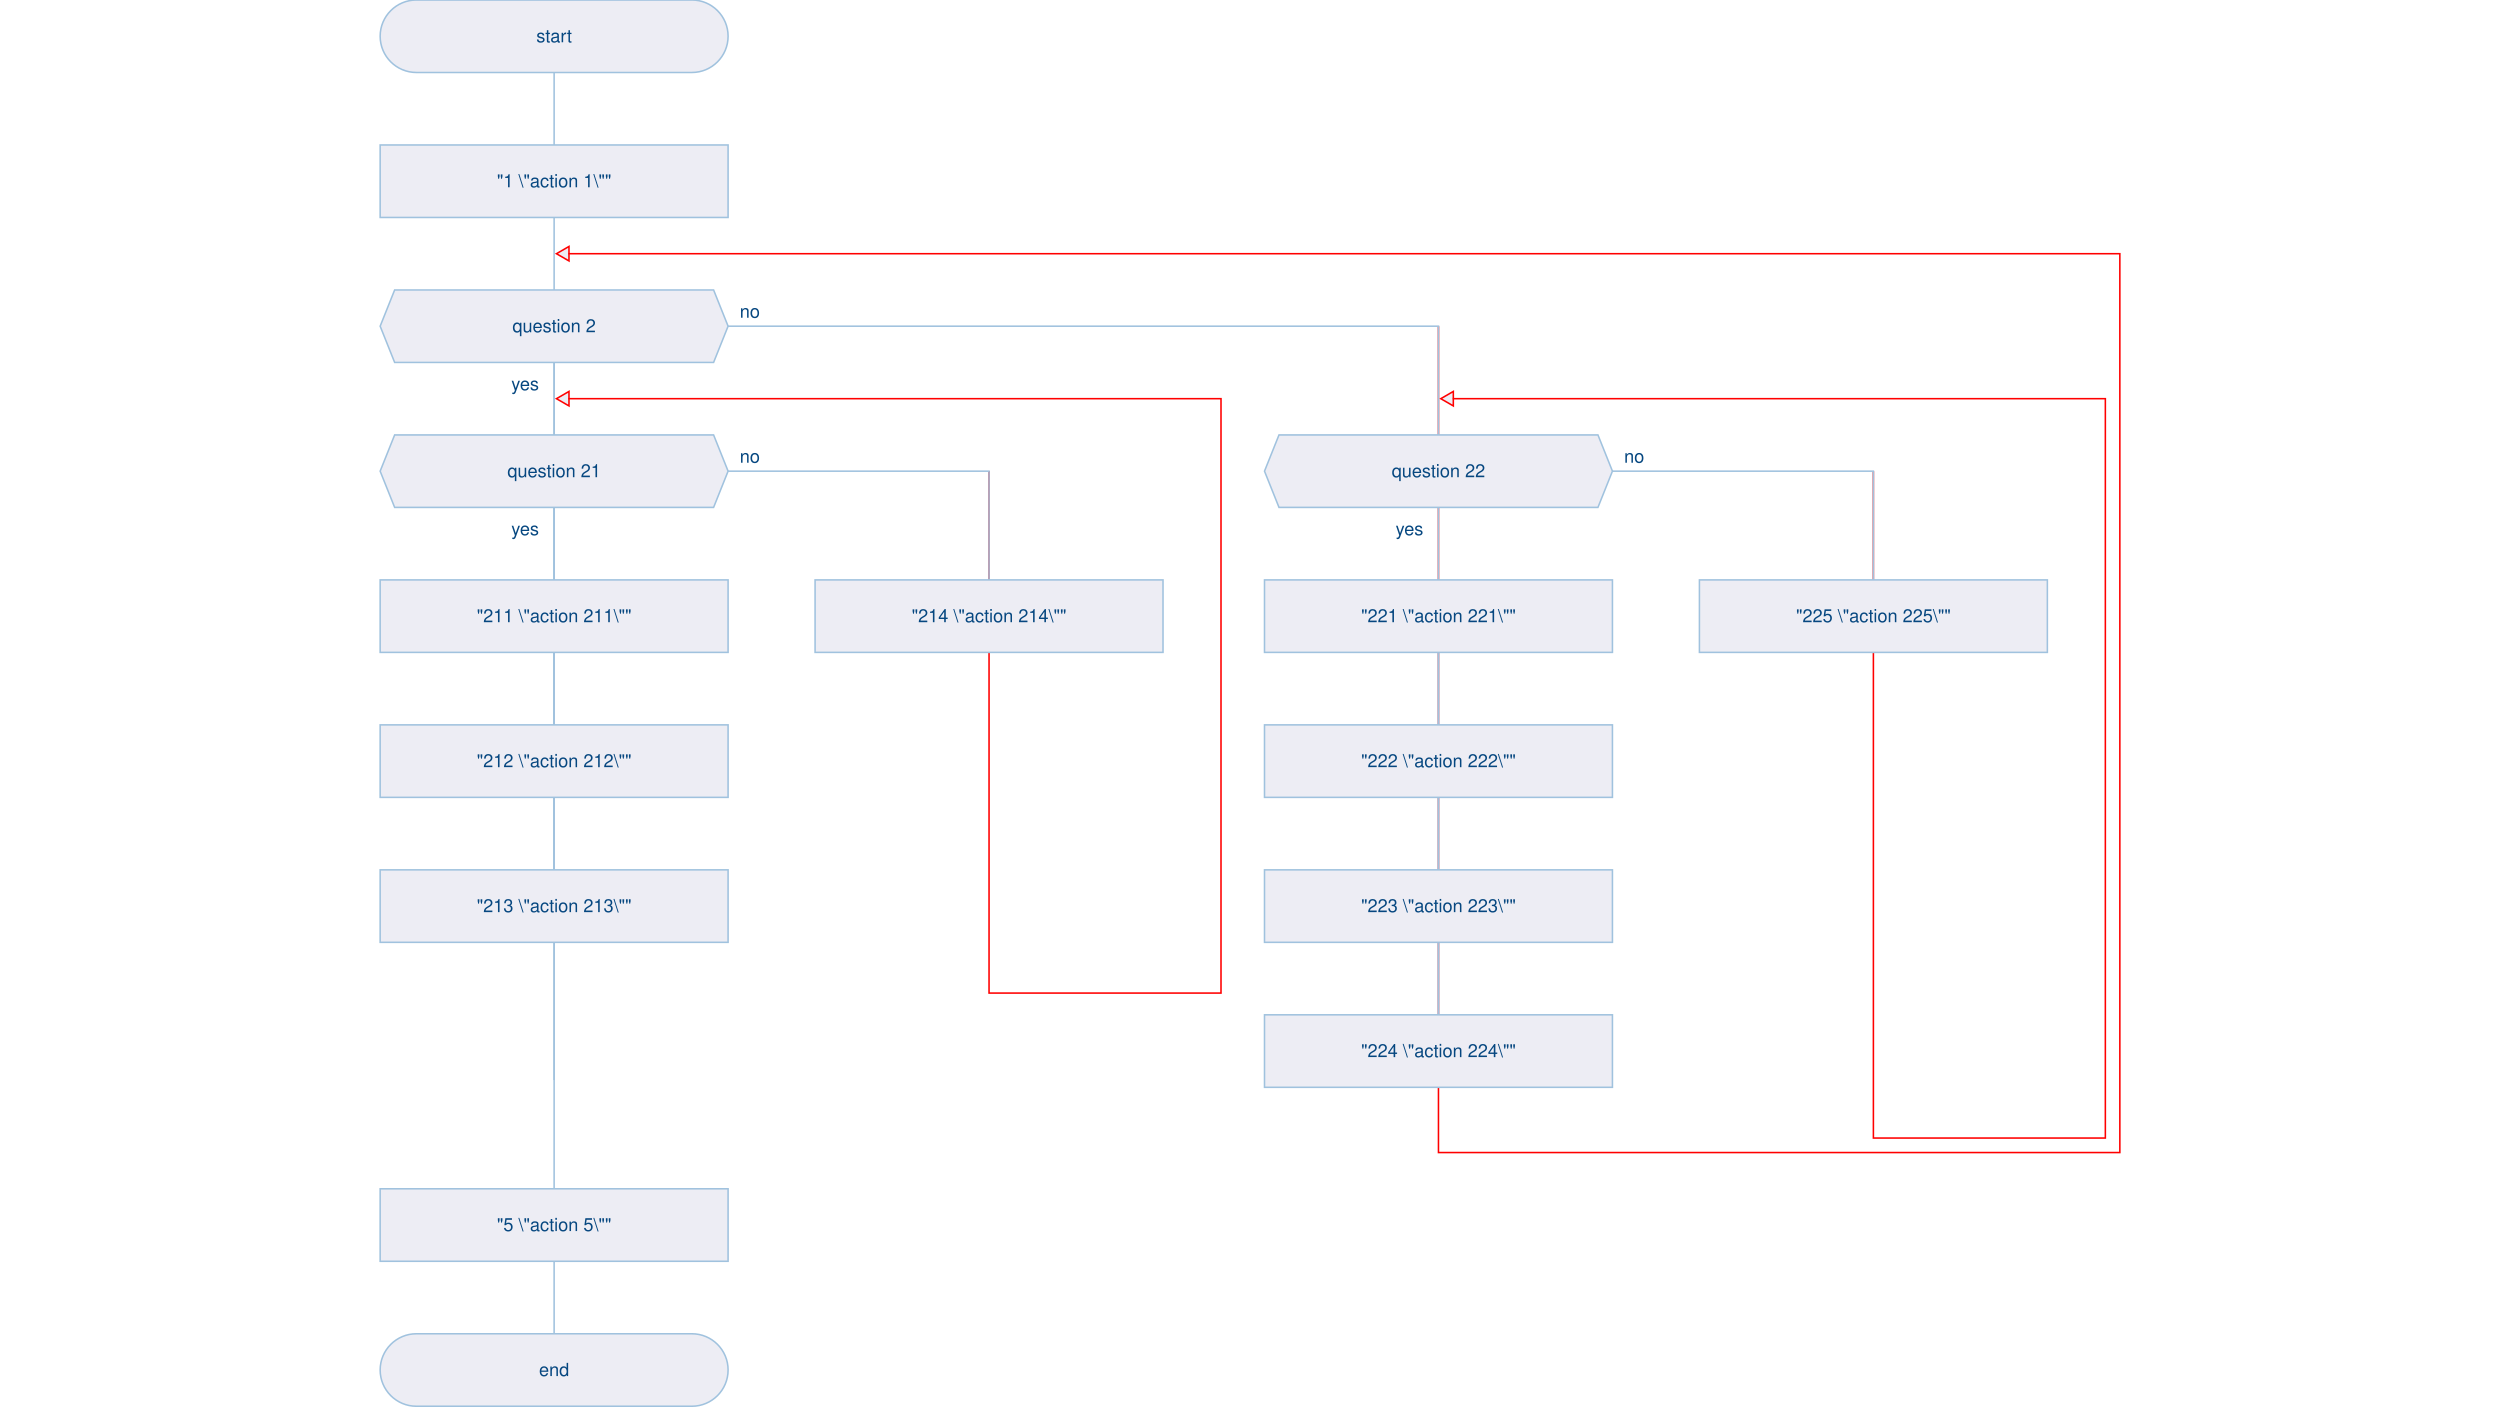
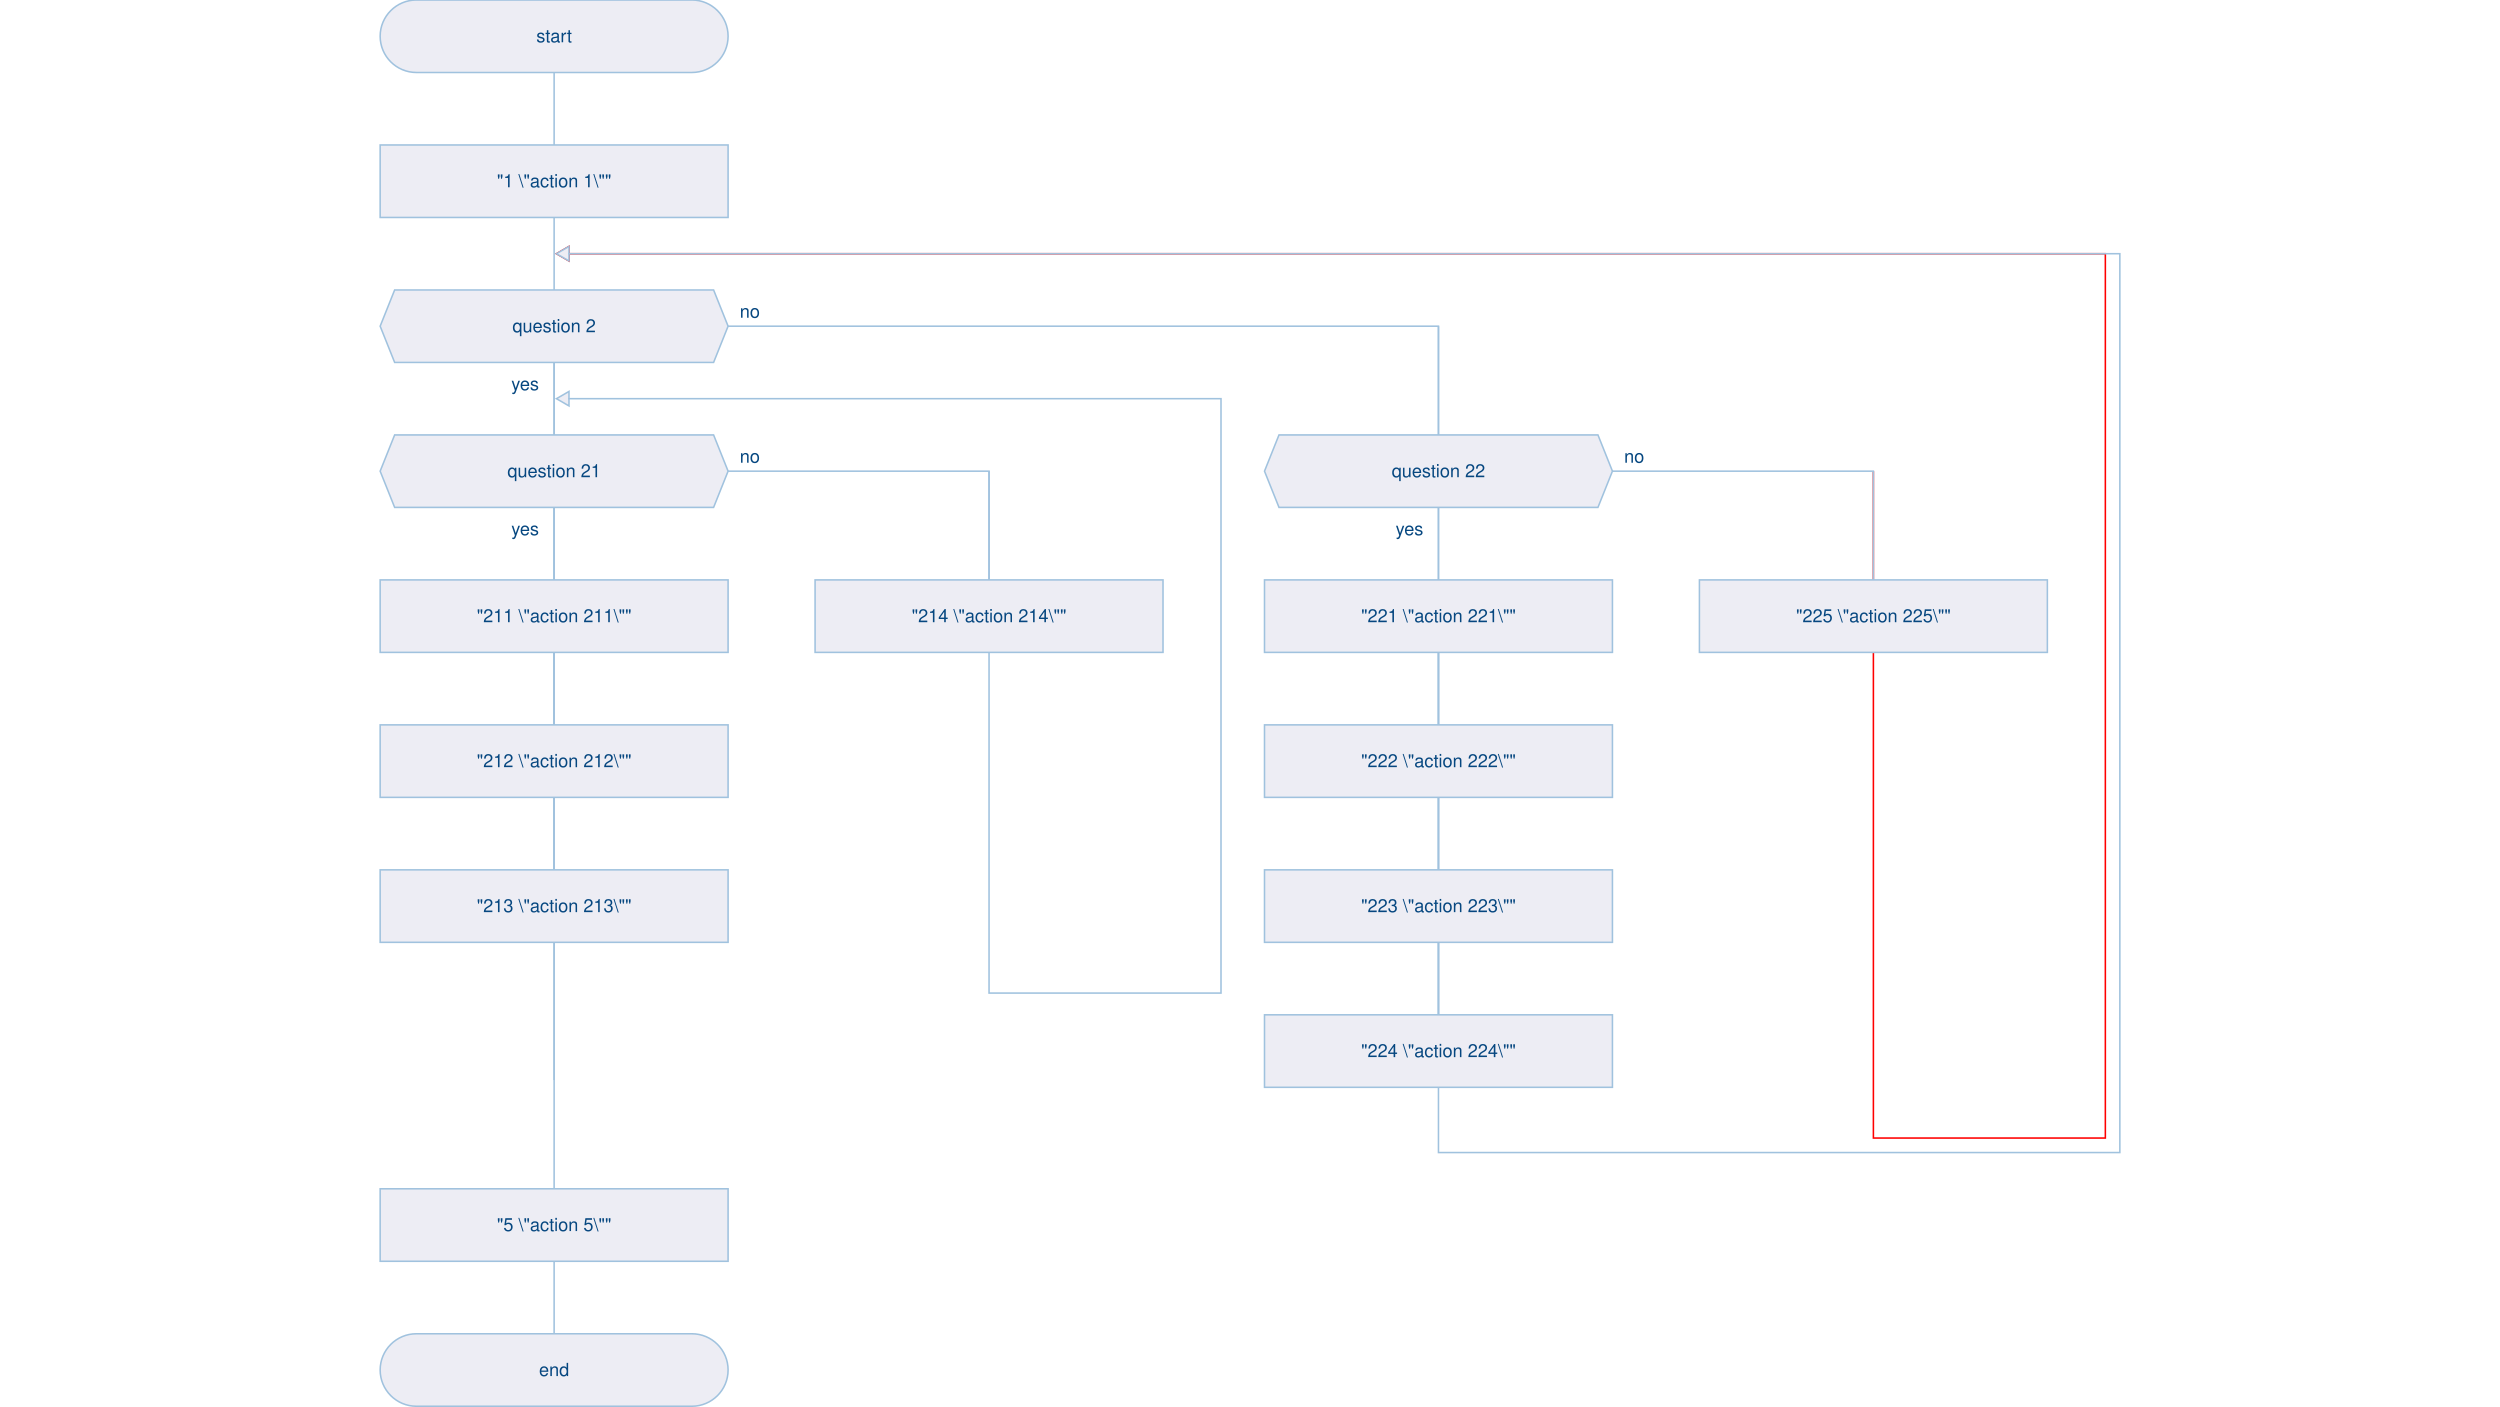
<svg xmlns="http://www.w3.org/2000/svg" font-size="1" viewBox="0.0 0.0 1920.0 1080.0" stroke="rgb(0,0,0)" width="1920" stroke-opacity="1" height="1080" version="1.1">
  <defs />
-   <g stroke-linejoin="miter" fill-opacity="1.0" fill="rgb(237,237,244)" stroke="rgb(255,0,0)" stroke-linecap="butt" stroke-miterlimit="10.0" stroke-opacity="1.0" stroke-width="1.201">
+   <g stroke-linejoin="miter" fill-opacity="1.0" fill="rgb(237,237,244)" stroke="rgb(160,194,222)" stroke-linecap="butt" stroke-miterlimit="10.0" stroke-opacity="1.0" stroke-width="1.201">
    <path d="M 436.976,300.619 l -9.642,5.567 l 9.642,5.567 Z" />
  </g>
-   <g stroke-linejoin="miter" fill-opacity="0.0" fill="rgb(0,0,0)" stroke="rgb(255,0,0)" stroke-linecap="butt" stroke-miterlimit="10.0" stroke-opacity="1.0" stroke-width="1.201">
+   <g stroke-linejoin="miter" fill-opacity="0.0" fill="rgb(0,0,0)" stroke="rgb(160,194,222)" stroke-linecap="butt" stroke-miterlimit="10.0" stroke-opacity="1.0" stroke-width="1.201">
    <path d="M 759.588,361.856 v 400.825 h 178.144 v -456.495 h -501.187 " />
-   </g>
-   <g stroke-linejoin="miter" fill-opacity="1.0" fill="rgb(237,237,244)" stroke="rgb(255,0,0)" stroke-linecap="butt" stroke-miterlimit="10.0" stroke-opacity="1.0" stroke-width="1.201">
-     <path d="M 1116.151,300.619 l -9.642,5.567 l 9.642,5.567 Z" />
-   </g>
-   <g stroke-linejoin="miter" fill-opacity="0.0" fill="rgb(0,0,0)" stroke="rgb(255,0,0)" stroke-linecap="butt" stroke-miterlimit="10.0" stroke-opacity="1.0" stroke-width="1.201">
-     <path d="M 1438.763,361.856 v 512.165 h 178.144 v -567.835 h -501.187 " />
  </g>
  <g stroke-linejoin="miter" fill-opacity="1.0" fill="rgb(237,237,244)" stroke="rgb(255,0,0)" stroke-linecap="butt" stroke-miterlimit="10.0" stroke-opacity="1.0" stroke-width="1.201">
    <path d="M 436.976,189.278 l -9.642,5.567 l 9.642,5.567 Z" />
  </g>
  <g stroke-linejoin="miter" fill-opacity="0.0" fill="rgb(0,0,0)" stroke="rgb(255,0,0)" stroke-linecap="butt" stroke-miterlimit="10.0" stroke-opacity="1.0" stroke-width="1.201">
+     <path d="M 1438.763,361.856 v 512.165 h 178.144 v -679.175 h -1180.362 " />
+   </g>
+   <g stroke-linejoin="miter" fill-opacity="1.0" fill="rgb(237,237,244)" stroke="rgb(160,194,222)" stroke-linecap="butt" stroke-miterlimit="10.0" stroke-opacity="1.0" stroke-width="1.201">
+     <path d="M 436.976,189.278 l -9.642,5.567 l 9.642,5.567 Z" />
+   </g>
+   <g stroke-linejoin="miter" fill-opacity="0.0" fill="rgb(0,0,0)" stroke="rgb(160,194,222)" stroke-linecap="butt" stroke-miterlimit="10.0" stroke-opacity="1.0" stroke-width="1.201">
    <path d="M 1104.742,250.516 v 634.639 h 523.299 v -690.309 h -1191.496 " />
  </g>
  <g stroke-linejoin="miter" fill-opacity="0.0" fill="rgb(0,0,0)" stroke="rgb(160,194,222)" stroke-linecap="butt" stroke-miterlimit="10.0" stroke-opacity="1.0" stroke-width="1.201">
    <path d="M 425.567,139.175 v -111.34 " />
  </g>
  <g stroke-linejoin="miter" fill-opacity="0.0" fill="rgb(0,0,0)" stroke="rgb(160,194,222)" stroke-linecap="butt" stroke-miterlimit="10.0" stroke-opacity="1.0" stroke-width="1.201">
    <path d="M 425.567,250.516 v -111.34 " />
  </g>
  <g stroke-linejoin="miter" fill-opacity="0.0" fill="rgb(0,0,0)" stroke="rgb(160,194,222)" stroke-linecap="butt" stroke-miterlimit="10.0" stroke-opacity="1.0" stroke-width="1.201">
    <path d="M 425.567,940.825 v -690.309 " />
  </g>
  <g stroke-linejoin="miter" fill-opacity="0.0" fill="rgb(0,0,0)" stroke="rgb(160,194,222)" stroke-linecap="butt" stroke-miterlimit="10.0" stroke-opacity="1.0" stroke-width="1.201">
    <path d="M 425.567,1052.165 v -111.34 " />
  </g>
  <g stroke-linejoin="miter" fill-opacity="1.0" fill="rgb(237,237,244)" stroke="rgb(160,194,222)" stroke-linecap="butt" stroke-miterlimit="10.0" stroke-opacity="1.0" stroke-width="1.201">
    <path d="M 559.175,1052.165 h 0 c 0,-15.373 -12.462,-27.835 -27.835 -27.835h -211.546 c -15.373,-0 -27.835,12.462 -27.835 27.835h 0 c -0,15.373 12.462,27.835 27.835 27.835h 211.546 c 15.373,0 27.835,-12.462 27.835 -27.835Z" />
  </g>
  <g stroke-linejoin="miter" fill-opacity="1.0" font-size="13.918px" fill="rgb(6,71,128)" stroke="rgb(0,0,0)" font-weight="300" font-family="helvetica" stroke-linecap="butt" stroke-miterlimit="10.0" stroke-opacity="1.0" stroke-width="4.805">
    <text transform="matrix(1,0,0,1,425.567,1052.165)" stroke="none" dominant-baseline="middle" text-anchor="middle">end</text>
  </g>
  <g stroke-linejoin="miter" fill-opacity="1.0" fill="rgb(237,237,244)" stroke="rgb(160,194,222)" stroke-linecap="butt" stroke-miterlimit="10.0" stroke-opacity="1.0" stroke-width="1.201">
    <path d="M 559.175,968.66 l -0,-55.67 h -267.216 l -0,55.67 Z" />
  </g>
  <g stroke-linejoin="miter" fill-opacity="1.0" font-size="13.918px" fill="rgb(6,71,128)" stroke="rgb(0,0,0)" font-weight="300" font-family="helvetica" stroke-linecap="butt" stroke-miterlimit="10.0" stroke-opacity="1.0" stroke-width="4.805">
    <text transform="matrix(1,0,0,1,425.567,940.8247)" stroke="none" dominant-baseline="middle" text-anchor="middle">"5 \"action 5\""</text>
  </g>
  <g stroke-linejoin="miter" fill-opacity="0.0" fill="rgb(0,0,0)" stroke="rgb(160,194,222)" stroke-linecap="butt" stroke-miterlimit="10.0" stroke-opacity="1.0" stroke-width="1.201">
    <path d="M 1104.742,361.856 v -111.34 h -679.175 " />
  </g>
  <g stroke-linejoin="miter" fill-opacity="0.0" fill="rgb(0,0,0)" stroke="rgb(160,194,222)" stroke-linecap="butt" stroke-miterlimit="10.0" stroke-opacity="1.0" stroke-width="1.201">
    <path d="M 425.567,829.485 v -467.629 " />
  </g>
  <g stroke-linejoin="miter" fill-opacity="0.0" fill="rgb(0,0,0)" stroke="rgb(160,194,222)" stroke-linecap="butt" stroke-miterlimit="10.0" stroke-opacity="1.0" stroke-width="1.201">
    <path d="M 425.567,361.856 v -111.34 " />
  </g>
  <g stroke-linejoin="miter" fill-opacity="0.0" fill="rgb(0,0,0)" stroke="rgb(160,194,222)" stroke-linecap="butt" stroke-miterlimit="10.0" stroke-opacity="1.0" stroke-width="1.201">
    <path d="M 1438.763,473.196 v -111.34 h -334.021 " />
  </g>
  <g stroke-linejoin="miter" fill-opacity="0.0" fill="rgb(0,0,0)" stroke="rgb(160,194,222)" stroke-linecap="butt" stroke-miterlimit="10.0" stroke-opacity="1.0" stroke-width="1.201">
    <path d="M 1104.742,818.351 v -345.155 " />
  </g>
  <g stroke-linejoin="miter" fill-opacity="0.0" fill="rgb(0,0,0)" stroke="rgb(160,194,222)" stroke-linecap="butt" stroke-miterlimit="10.0" stroke-opacity="1.0" stroke-width="1.201">
    <path d="M 1104.742,473.196 v -111.34 " />
  </g>
  <g stroke-linejoin="miter" fill-opacity="1.0" fill="rgb(237,237,244)" stroke="rgb(160,194,222)" stroke-linecap="butt" stroke-miterlimit="10.0" stroke-opacity="1.0" stroke-width="1.201">
    <path d="M 1572.371,501.031 l -0,-55.67 h -267.216 l -0,55.67 Z" />
  </g>
  <g stroke-linejoin="miter" fill-opacity="1.0" font-size="13.918px" fill="rgb(6,71,128)" stroke="rgb(0,0,0)" font-weight="300" font-family="helvetica" stroke-linecap="butt" stroke-miterlimit="10.0" stroke-opacity="1.0" stroke-width="4.805">
    <text transform="matrix(1,0,0,1,1438.763,473.1959)" stroke="none" dominant-baseline="middle" text-anchor="middle">"225 \"action 225\""</text>
  </g>
  <g stroke-linejoin="miter" fill-opacity="0.0" fill="rgb(0,0,0)" stroke="rgb(160,194,222)" stroke-linecap="butt" stroke-miterlimit="10.0" stroke-opacity="1.0" stroke-width="1.201">
    <path d="M 1104.742,584.536 v -111.34 " />
  </g>
  <g stroke-linejoin="miter" fill-opacity="0.0" fill="rgb(0,0,0)" stroke="rgb(160,194,222)" stroke-linecap="butt" stroke-miterlimit="10.0" stroke-opacity="1.0" stroke-width="1.201">
    <path d="M 1104.742,695.876 v -111.34 " />
  </g>
  <g stroke-linejoin="miter" fill-opacity="0.0" fill="rgb(0,0,0)" stroke="rgb(160,194,222)" stroke-linecap="butt" stroke-miterlimit="10.0" stroke-opacity="1.0" stroke-width="1.201">
    <path d="M 1104.742,807.216 v -111.34 " />
  </g>
  <g stroke-linejoin="miter" fill-opacity="1.0" fill="rgb(237,237,244)" stroke="rgb(160,194,222)" stroke-linecap="butt" stroke-miterlimit="10.0" stroke-opacity="1.0" stroke-width="1.201">
    <path d="M 1238.351,835.052 l -0,-55.67 h -267.216 l -0,55.67 Z" />
  </g>
  <g stroke-linejoin="miter" fill-opacity="1.0" font-size="13.918px" fill="rgb(6,71,128)" stroke="rgb(0,0,0)" font-weight="300" font-family="helvetica" stroke-linecap="butt" stroke-miterlimit="10.0" stroke-opacity="1.0" stroke-width="4.805">
    <text transform="matrix(1,0,0,1,1104.742,807.2165)" stroke="none" dominant-baseline="middle" text-anchor="middle">"224 \"action 224\""</text>
  </g>
  <g stroke-linejoin="miter" fill-opacity="1.0" fill="rgb(237,237,244)" stroke="rgb(160,194,222)" stroke-linecap="butt" stroke-miterlimit="10.0" stroke-opacity="1.0" stroke-width="1.201">
    <path d="M 1238.351,723.711 l -0,-55.67 h -267.216 l -0,55.67 Z" />
  </g>
  <g stroke-linejoin="miter" fill-opacity="1.0" font-size="13.918px" fill="rgb(6,71,128)" stroke="rgb(0,0,0)" font-weight="300" font-family="helvetica" stroke-linecap="butt" stroke-miterlimit="10.0" stroke-opacity="1.0" stroke-width="4.805">
    <text transform="matrix(1,0,0,1,1104.742,695.8763)" stroke="none" dominant-baseline="middle" text-anchor="middle">"223 \"action 223\""</text>
  </g>
  <g stroke-linejoin="miter" fill-opacity="1.0" fill="rgb(237,237,244)" stroke="rgb(160,194,222)" stroke-linecap="butt" stroke-miterlimit="10.0" stroke-opacity="1.0" stroke-width="1.201">
    <path d="M 1238.351,612.371 l -0,-55.67 h -267.216 l -0,55.67 Z" />
  </g>
  <g stroke-linejoin="miter" fill-opacity="1.0" font-size="13.918px" fill="rgb(6,71,128)" stroke="rgb(0,0,0)" font-weight="300" font-family="helvetica" stroke-linecap="butt" stroke-miterlimit="10.0" stroke-opacity="1.0" stroke-width="4.805">
    <text transform="matrix(1,0,0,1,1104.742,584.5361)" stroke="none" dominant-baseline="middle" text-anchor="middle">"222 \"action 222\""</text>
  </g>
  <g stroke-linejoin="miter" fill-opacity="1.0" fill="rgb(237,237,244)" stroke="rgb(160,194,222)" stroke-linecap="butt" stroke-miterlimit="10.0" stroke-opacity="1.0" stroke-width="1.201">
    <path d="M 1238.351,501.031 l -0,-55.67 h -267.216 l -0,55.67 Z" />
  </g>
  <g stroke-linejoin="miter" fill-opacity="1.0" font-size="13.918px" fill="rgb(6,71,128)" stroke="rgb(0,0,0)" font-weight="300" font-family="helvetica" stroke-linecap="butt" stroke-miterlimit="10.0" stroke-opacity="1.0" stroke-width="4.805">
    <text transform="matrix(1,0,0,1,1104.742,473.1959)" stroke="none" dominant-baseline="middle" text-anchor="middle">"221 \"action 221\""</text>
  </g>
  <g stroke-linejoin="miter" fill-opacity="1.0" font-size="13.918px" fill="rgb(6,71,128)" stroke="rgb(0,0,0)" font-weight="300" font-family="helvetica" stroke-linecap="butt" stroke-miterlimit="10.0" stroke-opacity="1.0" stroke-width="4.805">
    <text transform="matrix(1,0,0,1,1255.052,350.7216)" stroke="none" dominant-baseline="middle" text-anchor="middle">no</text>
  </g>
  <g stroke-linejoin="miter" fill-opacity="1.0" font-size="13.918px" fill="rgb(6,71,128)" stroke="rgb(0,0,0)" font-weight="300" font-family="helvetica" stroke-linecap="butt" stroke-miterlimit="10.0" stroke-opacity="1.0" stroke-width="4.805">
    <text transform="matrix(1,0,0,1,1082.474,406.3918)" stroke="none" dominant-baseline="middle" text-anchor="middle">yes</text>
  </g>
  <g stroke-linejoin="miter" fill-opacity="1.0" fill="rgb(237,237,244)" stroke="rgb(160,194,222)" stroke-linecap="butt" stroke-miterlimit="10.0" stroke-opacity="1.0" stroke-width="1.201">
    <path d="M 982.268,389.691 l -11.134,-27.835 l 11.134,-27.835 h 244.948 l 11.134,27.835 l -11.134,27.835 h -244.948 Z" />
  </g>
  <g stroke-linejoin="miter" fill-opacity="1.0" font-size="13.918px" fill="rgb(6,71,128)" stroke="rgb(0,0,0)" font-weight="300" font-family="helvetica" stroke-linecap="butt" stroke-miterlimit="10.0" stroke-opacity="1.0" stroke-width="4.805">
    <text transform="matrix(1,0,0,1,1104.742,361.8557)" stroke="none" dominant-baseline="middle" text-anchor="middle">question 22</text>
  </g>
  <g stroke-linejoin="miter" fill-opacity="0.0" fill="rgb(0,0,0)" stroke="rgb(160,194,222)" stroke-linecap="butt" stroke-miterlimit="10.0" stroke-opacity="1.0" stroke-width="1.201">
    <path d="M 759.588,473.196 v -111.34 h -334.021 " />
  </g>
  <g stroke-linejoin="miter" fill-opacity="0.0" fill="rgb(0,0,0)" stroke="rgb(160,194,222)" stroke-linecap="butt" stroke-miterlimit="10.0" stroke-opacity="1.0" stroke-width="1.201">
    <path d="M 425.567,707.01 v -233.814 " />
  </g>
  <g stroke-linejoin="miter" fill-opacity="0.0" fill="rgb(0,0,0)" stroke="rgb(160,194,222)" stroke-linecap="butt" stroke-miterlimit="10.0" stroke-opacity="1.0" stroke-width="1.201">
    <path d="M 425.567,473.196 v -111.34 " />
  </g>
  <g stroke-linejoin="miter" fill-opacity="1.0" fill="rgb(237,237,244)" stroke="rgb(160,194,222)" stroke-linecap="butt" stroke-miterlimit="10.0" stroke-opacity="1.0" stroke-width="1.201">
    <path d="M 893.196,501.031 l -0,-55.67 h -267.216 l -0,55.67 Z" />
  </g>
  <g stroke-linejoin="miter" fill-opacity="1.0" font-size="13.918px" fill="rgb(6,71,128)" stroke="rgb(0,0,0)" font-weight="300" font-family="helvetica" stroke-linecap="butt" stroke-miterlimit="10.0" stroke-opacity="1.0" stroke-width="4.805">
    <text transform="matrix(1,0,0,1,759.5876,473.1959)" stroke="none" dominant-baseline="middle" text-anchor="middle">"214 \"action 214\""</text>
  </g>
  <g stroke-linejoin="miter" fill-opacity="0.0" fill="rgb(0,0,0)" stroke="rgb(160,194,222)" stroke-linecap="butt" stroke-miterlimit="10.0" stroke-opacity="1.0" stroke-width="1.201">
    <path d="M 425.567,584.536 v -111.34 " />
  </g>
  <g stroke-linejoin="miter" fill-opacity="0.0" fill="rgb(0,0,0)" stroke="rgb(160,194,222)" stroke-linecap="butt" stroke-miterlimit="10.0" stroke-opacity="1.0" stroke-width="1.201">
    <path d="M 425.567,695.876 v -111.34 " />
  </g>
  <g stroke-linejoin="miter" fill-opacity="1.0" fill="rgb(237,237,244)" stroke="rgb(160,194,222)" stroke-linecap="butt" stroke-miterlimit="10.0" stroke-opacity="1.0" stroke-width="1.201">
    <path d="M 559.175,723.711 l -0,-55.67 h -267.216 l -0,55.67 Z" />
  </g>
  <g stroke-linejoin="miter" fill-opacity="1.0" font-size="13.918px" fill="rgb(6,71,128)" stroke="rgb(0,0,0)" font-weight="300" font-family="helvetica" stroke-linecap="butt" stroke-miterlimit="10.0" stroke-opacity="1.0" stroke-width="4.805">
    <text transform="matrix(1,0,0,1,425.567,695.8763)" stroke="none" dominant-baseline="middle" text-anchor="middle">"213 \"action 213\""</text>
  </g>
  <g stroke-linejoin="miter" fill-opacity="1.0" fill="rgb(237,237,244)" stroke="rgb(160,194,222)" stroke-linecap="butt" stroke-miterlimit="10.0" stroke-opacity="1.0" stroke-width="1.201">
    <path d="M 559.175,612.371 l -0,-55.67 h -267.216 l -0,55.67 Z" />
  </g>
  <g stroke-linejoin="miter" fill-opacity="1.0" font-size="13.918px" fill="rgb(6,71,128)" stroke="rgb(0,0,0)" font-weight="300" font-family="helvetica" stroke-linecap="butt" stroke-miterlimit="10.0" stroke-opacity="1.0" stroke-width="4.805">
    <text transform="matrix(1,0,0,1,425.567,584.5361)" stroke="none" dominant-baseline="middle" text-anchor="middle">"212 \"action 212\""</text>
  </g>
  <g stroke-linejoin="miter" fill-opacity="1.0" fill="rgb(237,237,244)" stroke="rgb(160,194,222)" stroke-linecap="butt" stroke-miterlimit="10.0" stroke-opacity="1.0" stroke-width="1.201">
    <path d="M 559.175,501.031 l -0,-55.67 h -267.216 l -0,55.67 Z" />
  </g>
  <g stroke-linejoin="miter" fill-opacity="1.0" font-size="13.918px" fill="rgb(6,71,128)" stroke="rgb(0,0,0)" font-weight="300" font-family="helvetica" stroke-linecap="butt" stroke-miterlimit="10.0" stroke-opacity="1.0" stroke-width="4.805">
    <text transform="matrix(1,0,0,1,425.567,473.1959)" stroke="none" dominant-baseline="middle" text-anchor="middle">"211 \"action 211\""</text>
  </g>
  <g stroke-linejoin="miter" fill-opacity="1.0" font-size="13.918px" fill="rgb(6,71,128)" stroke="rgb(0,0,0)" font-weight="300" font-family="helvetica" stroke-linecap="butt" stroke-miterlimit="10.0" stroke-opacity="1.0" stroke-width="4.805">
    <text transform="matrix(1,0,0,1,575.8763,350.7216)" stroke="none" dominant-baseline="middle" text-anchor="middle">no</text>
  </g>
  <g stroke-linejoin="miter" fill-opacity="1.0" font-size="13.918px" fill="rgb(6,71,128)" stroke="rgb(0,0,0)" font-weight="300" font-family="helvetica" stroke-linecap="butt" stroke-miterlimit="10.0" stroke-opacity="1.0" stroke-width="4.805">
    <text transform="matrix(1,0,0,1,403.299,406.3918)" stroke="none" dominant-baseline="middle" text-anchor="middle">yes</text>
  </g>
  <g stroke-linejoin="miter" fill-opacity="1.0" fill="rgb(237,237,244)" stroke="rgb(160,194,222)" stroke-linecap="butt" stroke-miterlimit="10.0" stroke-opacity="1.0" stroke-width="1.201">
    <path d="M 303.093,389.691 l -11.134,-27.835 l 11.134,-27.835 h 244.948 l 11.134,27.835 l -11.134,27.835 h -244.948 Z" />
  </g>
  <g stroke-linejoin="miter" fill-opacity="1.0" font-size="13.918px" fill="rgb(6,71,128)" stroke="rgb(0,0,0)" font-weight="300" font-family="helvetica" stroke-linecap="butt" stroke-miterlimit="10.0" stroke-opacity="1.0" stroke-width="4.805">
    <text transform="matrix(1,0,0,1,425.567,361.8557)" stroke="none" dominant-baseline="middle" text-anchor="middle">question 21</text>
  </g>
  <g stroke-linejoin="miter" fill-opacity="1.0" font-size="13.918px" fill="rgb(6,71,128)" stroke="rgb(0,0,0)" font-weight="300" font-family="helvetica" stroke-linecap="butt" stroke-miterlimit="10.0" stroke-opacity="1.0" stroke-width="4.805">
    <text transform="matrix(1,0,0,1,575.8763,239.3814)" stroke="none" dominant-baseline="middle" text-anchor="middle">no</text>
  </g>
  <g stroke-linejoin="miter" fill-opacity="1.0" font-size="13.918px" fill="rgb(6,71,128)" stroke="rgb(0,0,0)" font-weight="300" font-family="helvetica" stroke-linecap="butt" stroke-miterlimit="10.0" stroke-opacity="1.0" stroke-width="4.805">
    <text transform="matrix(1,0,0,1,403.299,295.0515)" stroke="none" dominant-baseline="middle" text-anchor="middle">yes</text>
  </g>
  <g stroke-linejoin="miter" fill-opacity="1.0" fill="rgb(237,237,244)" stroke="rgb(160,194,222)" stroke-linecap="butt" stroke-miterlimit="10.0" stroke-opacity="1.0" stroke-width="1.201">
    <path d="M 303.093,278.351 l -11.134,-27.835 l 11.134,-27.835 h 244.948 l 11.134,27.835 l -11.134,27.835 h -244.948 Z" />
  </g>
  <g stroke-linejoin="miter" fill-opacity="1.0" font-size="13.918px" fill="rgb(6,71,128)" stroke="rgb(0,0,0)" font-weight="300" font-family="helvetica" stroke-linecap="butt" stroke-miterlimit="10.0" stroke-opacity="1.0" stroke-width="4.805">
    <text transform="matrix(1,0,0,1,425.567,250.5155)" stroke="none" dominant-baseline="middle" text-anchor="middle">question 2</text>
  </g>
  <g stroke-linejoin="miter" fill-opacity="1.0" fill="rgb(237,237,244)" stroke="rgb(160,194,222)" stroke-linecap="butt" stroke-miterlimit="10.0" stroke-opacity="1.0" stroke-width="1.201">
    <path d="M 559.175,167.01 l -0,-55.67 h -267.216 l -0,55.67 Z" />
  </g>
  <g stroke-linejoin="miter" fill-opacity="1.0" font-size="13.918px" fill="rgb(6,71,128)" stroke="rgb(0,0,0)" font-weight="300" font-family="helvetica" stroke-linecap="butt" stroke-miterlimit="10.0" stroke-opacity="1.0" stroke-width="4.805">
    <text transform="matrix(1,0,0,1,425.567,139.1753)" stroke="none" dominant-baseline="middle" text-anchor="middle">"1 \"action 1\""</text>
  </g>
  <g stroke-linejoin="miter" fill-opacity="1.0" fill="rgb(237,237,244)" stroke="rgb(160,194,222)" stroke-linecap="butt" stroke-miterlimit="10.0" stroke-opacity="1.0" stroke-width="1.201">
    <path d="M 559.175,27.835 h 0 c 0,-15.373 -12.462,-27.835 -27.835 -27.835h -211.546 c -15.373,-0 -27.835,12.462 -27.835 27.835h 0 c -0,15.373 12.462,27.835 27.835 27.835h 211.546 c 15.373,0 27.835,-12.462 27.835 -27.835Z" />
  </g>
  <g stroke-linejoin="miter" fill-opacity="1.0" font-size="13.918px" fill="rgb(6,71,128)" stroke="rgb(0,0,0)" font-weight="300" font-family="helvetica" stroke-linecap="butt" stroke-miterlimit="10.0" stroke-opacity="1.0" stroke-width="4.805">
    <text transform="matrix(1,0,0,1,425.567,27.8351)" stroke="none" dominant-baseline="middle" text-anchor="middle">start</text>
  </g>
</svg>
